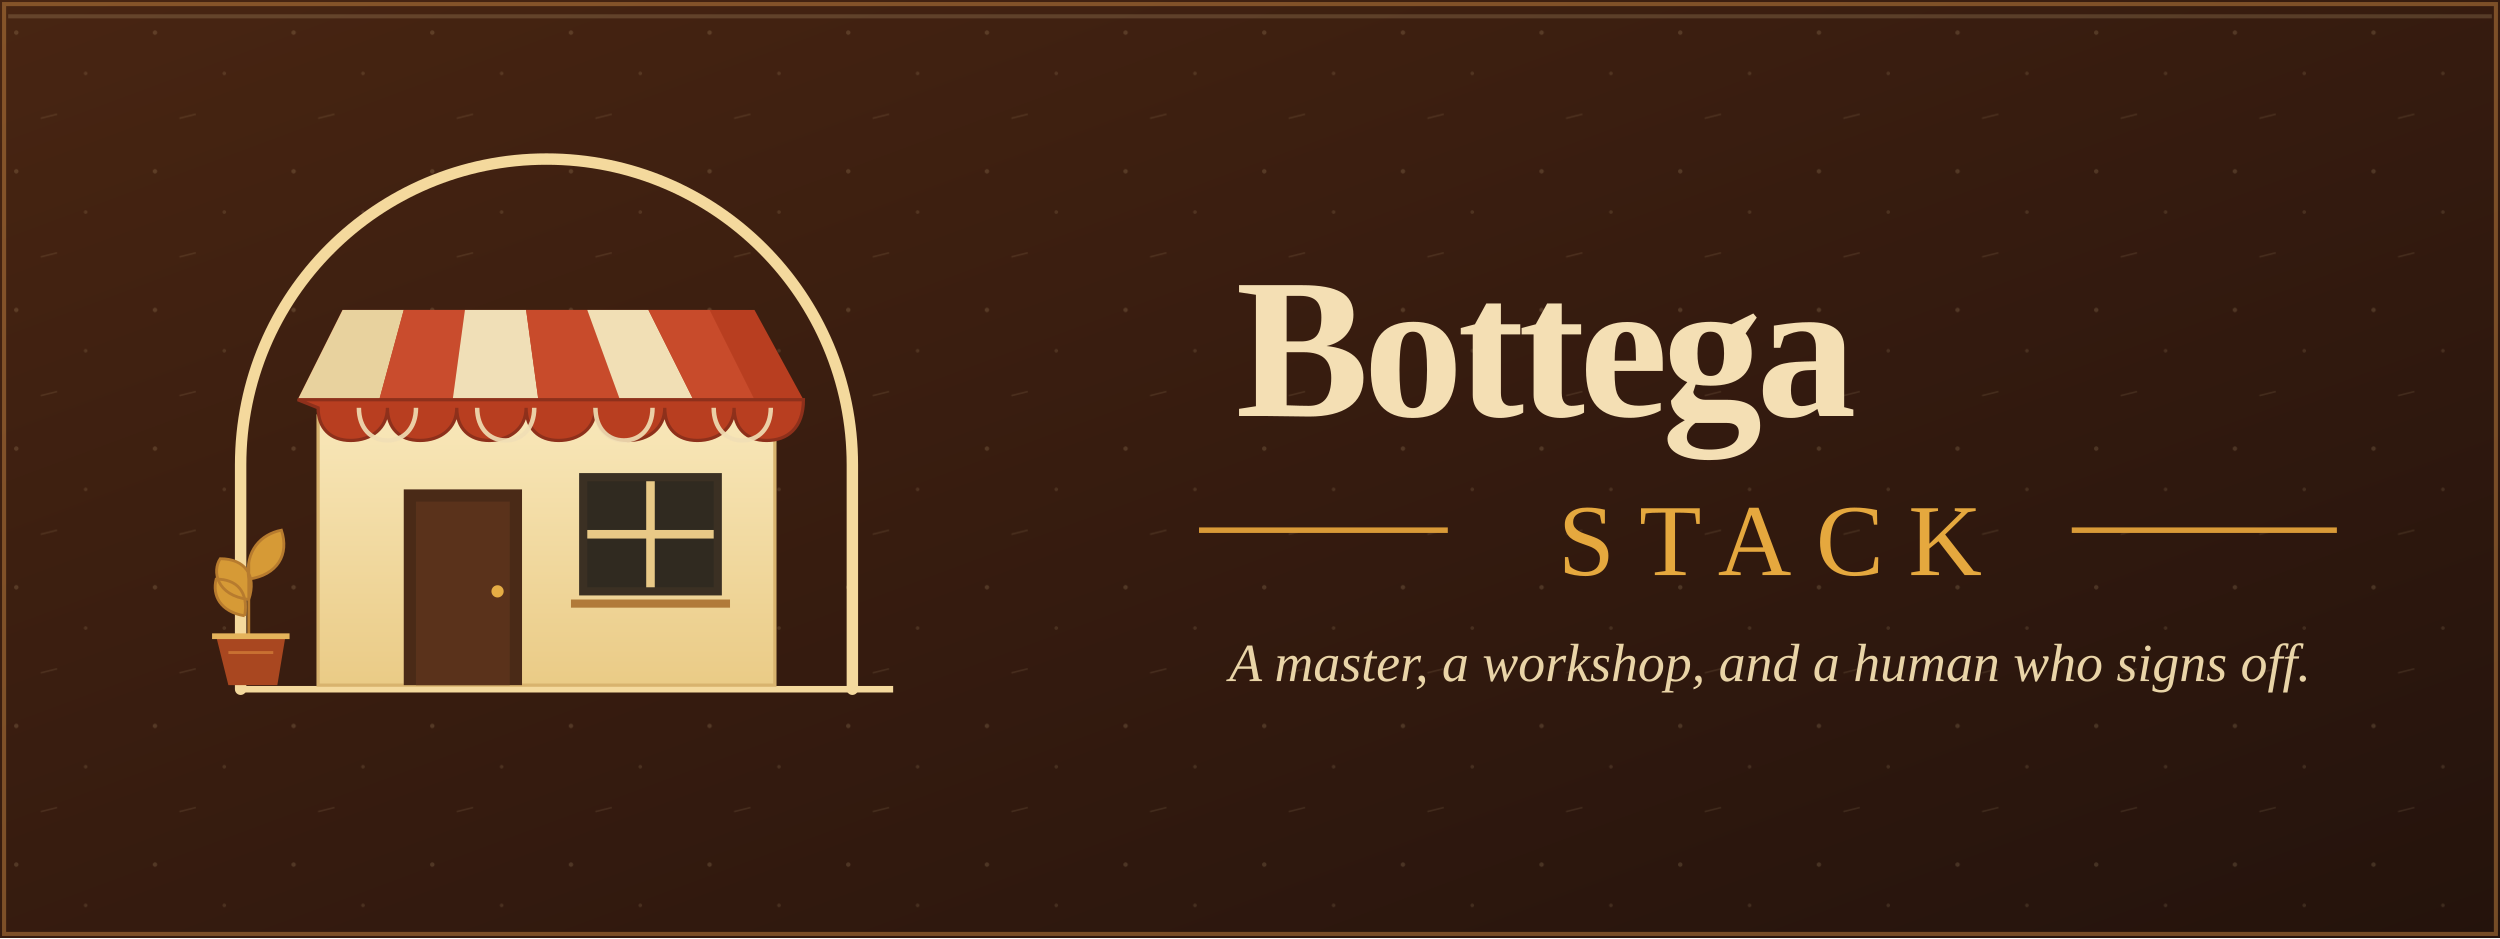
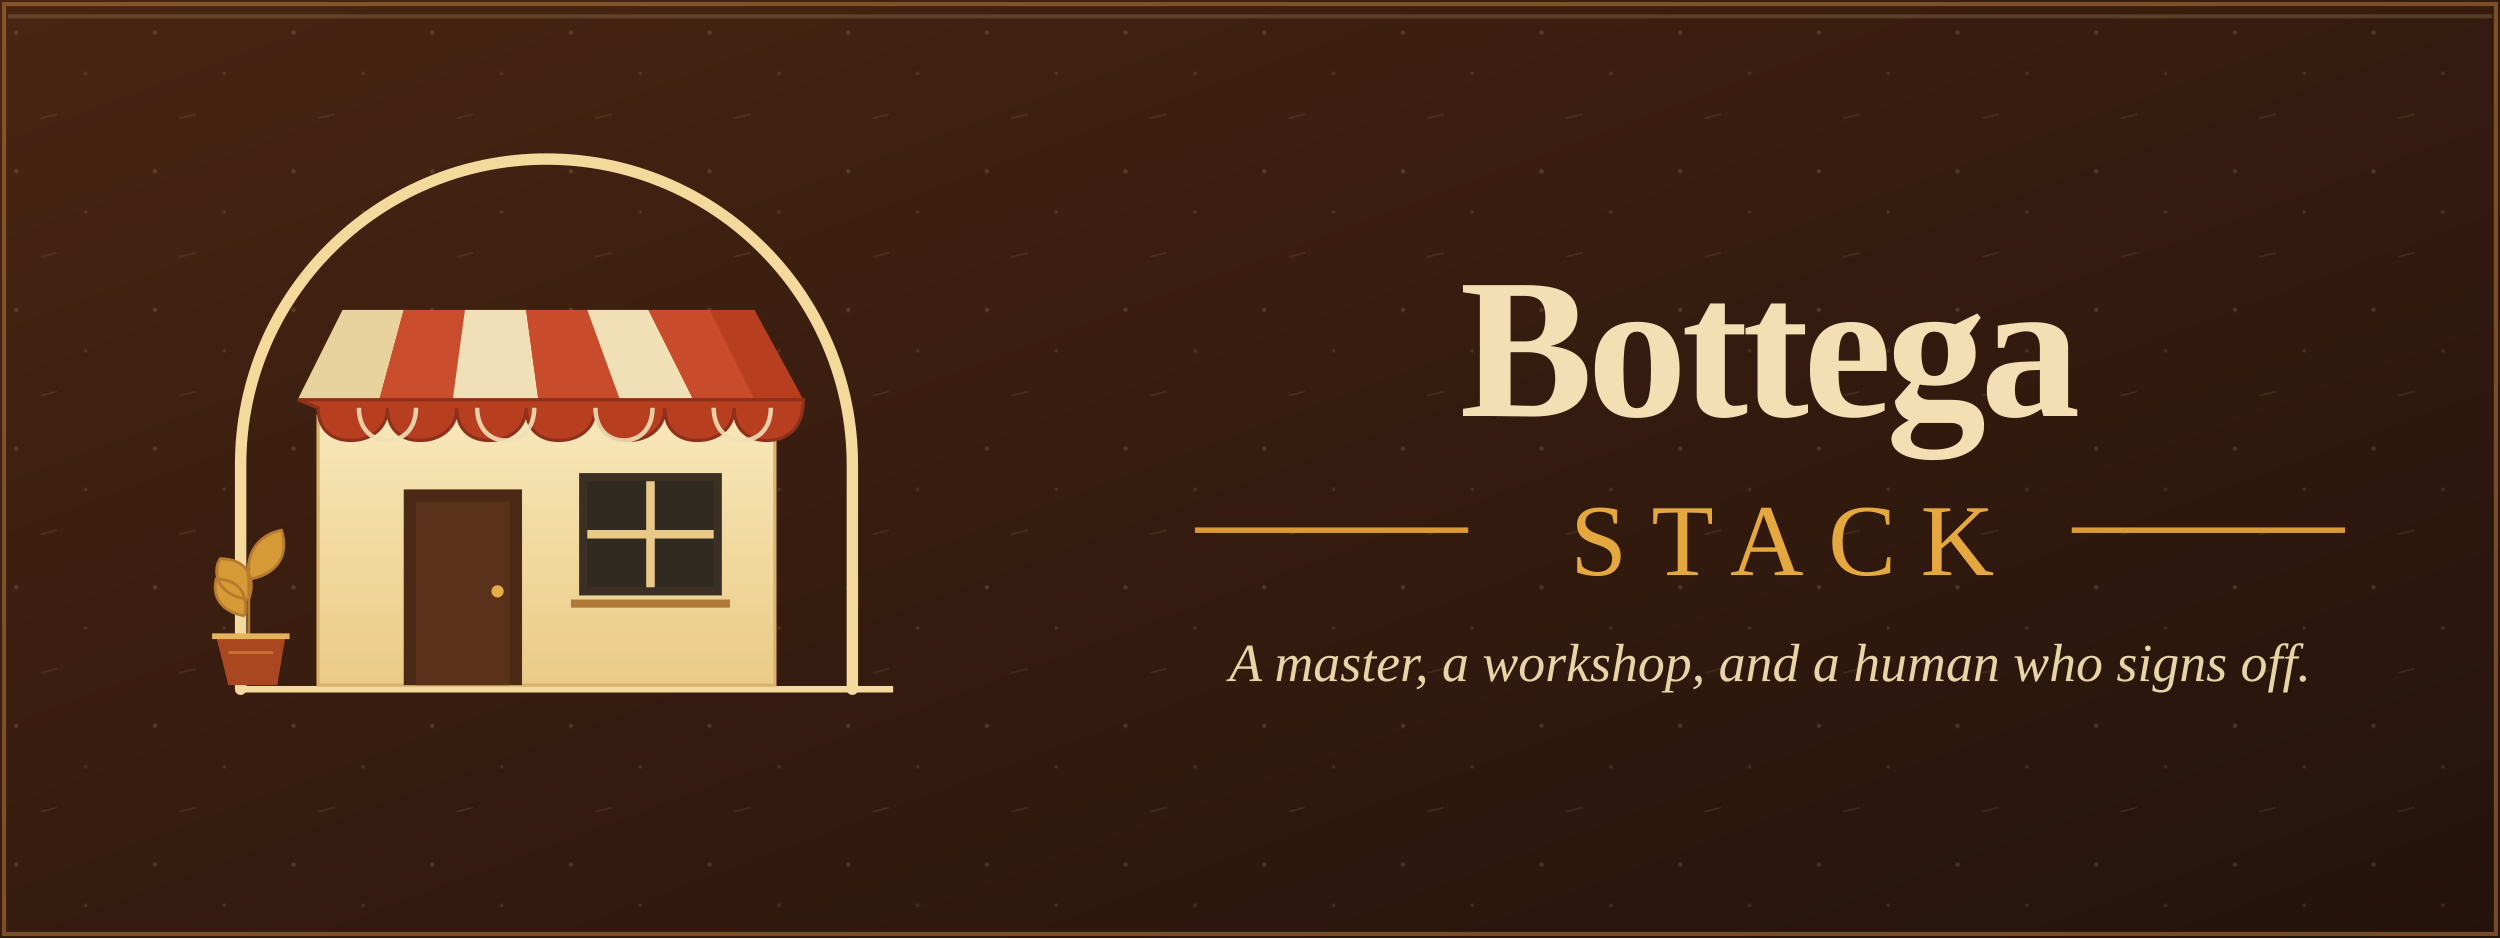
<svg xmlns="http://www.w3.org/2000/svg" width="1226" height="460" viewBox="0 0 613 230" role="img" aria-labelledby="title desc">
  <defs>
    <linearGradient id="bg" x1="0" y1="0" x2="1" y2="1">
      <stop offset="0" stop-color="#482512" />
      <stop offset=".52" stop-color="#351b0f" />
      <stop offset="1" stop-color="#24130c" />
    </linearGradient>
    <linearGradient id="wall" x1="0" y1="0" x2="0" y2="1">
      <stop offset="0" stop-color="#f8e7b9" />
      <stop offset="1" stop-color="#eacb86" />
    </linearGradient>
    <linearGradient id="gold" x1="0" y1="0" x2="0" y2="1">
      <stop offset="0" stop-color="#f6cf76" />
      <stop offset="1" stop-color="#d99531" />
    </linearGradient>
    <pattern id="grain" width="34" height="34" patternUnits="userSpaceOnUse">
      <circle cx="4" cy="8" r=".55" fill="#f2d7a0" opacity=".15" />
      <circle cx="21" cy="18" r=".45" fill="#f2d7a0" opacity=".12" />
      <path d="M10 29l4-1" stroke="#f2d7a0" stroke-width=".4" opacity=".10" />
    </pattern>
    <filter id="softShadow" x="-30%" y="-30%" width="160%" height="160%">
      <feGaussianBlur stdDeviation="1.2" />
    </filter>
  </defs>
  <rect width="613" height="230" fill="url(#bg)" />
  <rect width="613" height="230" fill="url(#grain)" />
  <rect x="1" y="1" width="611" height="228" fill="none" stroke="#b77b3d" stroke-opacity=".55" />
  <path d="M2 4H611" stroke="#f3d79d" stroke-opacity=".18" />
  <g transform="translate(39 32)">
    <path d="M20 137V82a75 75 0 0 1 150 0v55" fill="none" stroke="#f4d99d" stroke-width="2.8" stroke-linecap="round" />
    <path d="M20 137H180" stroke="#f4d99d" stroke-width="1.6" />
    <path d="M39 136V70h112v66Z" fill="url(#wall)" stroke="#d8b36e" stroke-width=".8" />
    <path d="M39 70h112" stroke="#f8e8c0" stroke-width="1.2" />
    <rect x="60" y="88" width="29" height="48" fill="#4a2a17" />
    <rect x="63" y="91" width="23" height="45" fill="#5a321b" />
    <circle cx="83" cy="113" r="1.5" fill="#e5ad45" />
    <rect x="103" y="84" width="35" height="30" fill="#3b3023" />
    <rect x="105" y="86" width="31" height="26" fill="#302a20" />
    <path d="M120.5 86v26M105 99h31" stroke="#e8c987" stroke-width="2.1" />
    <path d="M101 116h39" stroke="#b17a39" stroke-width="2" />
    <path d="M45 44h101l12 22H34Z" fill="#b83e20" />
    <path d="M45 44h15l-6 22H34Z" fill="#e8d29e" />
    <path d="M60 44h15l-3 22H54Z" fill="#c94c2d" />
    <path d="M75 44h15l3 22H72Z" fill="#f0dfb7" />
    <path d="M90 44h15l8 22H93Z" fill="#c84b2b" />
    <path d="M105 44h15l11 22h-18Z" fill="#f1dfb5" />
    <path d="M120 44h15l11 22h-15Z" fill="#c84b2b" />
    <path d="M34 66h124       c0 7-4 10-9 10s-8-3-8-8       c0 5-4 8-9 8s-8-3-8-8       c0 5-4 8-9 8s-8-3-8-8       c0 5-4 8-9 8s-8-3-8-8       c0 5-4 8-9 8s-8-3-8-8       c0 5-4 8-9 8s-8-3-8-8       c0 5-4 8-9 8s-8-3-8-8Z" fill="#b83e20" stroke="#8e301b" stroke-width=".8" />
    <path d="M49 68c0 5 3 8 7 8s7-3 7-8M78 68c0 5 3 8 7 8s7-3 7-8M107 68c0 5 3 8 7 8s7-3 7-8M136 68c0 5 3 8 7 8s7-3 7-8" fill="none" stroke="#f1dfb5" stroke-width="1.1" opacity=".9" />
    <g transform="translate(13 95)">
      <path d="M9 30V11M9 20C1 19 0 13 2 10c6 0 9 4 7 10M9 15c-1-7 3-11 8-12 2 6-1 11-8 12M8 24c-6-1-8-5-7-9 5 0 8 3 7 9" fill="#d69a36" stroke="#b77b2e" stroke-width=".7" />
      <path d="M1 29h17l-2 12H4Z" fill="#a94720" />
      <path d="M0 29h19" stroke="#e4b35b" stroke-width="1.4" />
      <path d="M4 33h11" stroke="#d17a36" stroke-width=".7" opacity=".8" />
    </g>
  </g>
  <path d="M255 46V176" stroke="url(#gold)" stroke-width="1.5" />
-   <text x="303" y="102" fill="#f4dfb4" font-family="Georgia, 'Times New Roman', serif" font-size="49" font-weight="bold" letter-spacing="-1.4">Bottega</text>
-   <path d="M294 130H355M508 130H573" stroke="#d99a37" stroke-width="1.35" />
-   <text x="434" y="141" text-anchor="middle" fill="#e5a83e" font-family="Georgia, 'Times New Roman', serif" font-size="25" letter-spacing="6">STACK</text>
+   <text x="434" y="102" text-anchor="middle" fill="#f4dfb4" font-family="Georgia, 'Times New Roman', serif" font-size="49" font-weight="bold" letter-spacing="-1.4">Bottega</text>
+   <path d="M293 130H360M508 130H575" stroke="#d99a37" stroke-width="1.35" />
+   <text x="437" y="141" text-anchor="middle" fill="#e5a83e" font-family="Georgia, 'Times New Roman', serif" font-size="25" letter-spacing="6">STACK</text>
  <text x="434" y="167" text-anchor="middle" fill="#e9d4a7" font-family="Georgia, 'Times New Roman', serif" font-size="13.2" font-style="italic">A master, a workshop, and a human who signs off.</text>
</svg>
